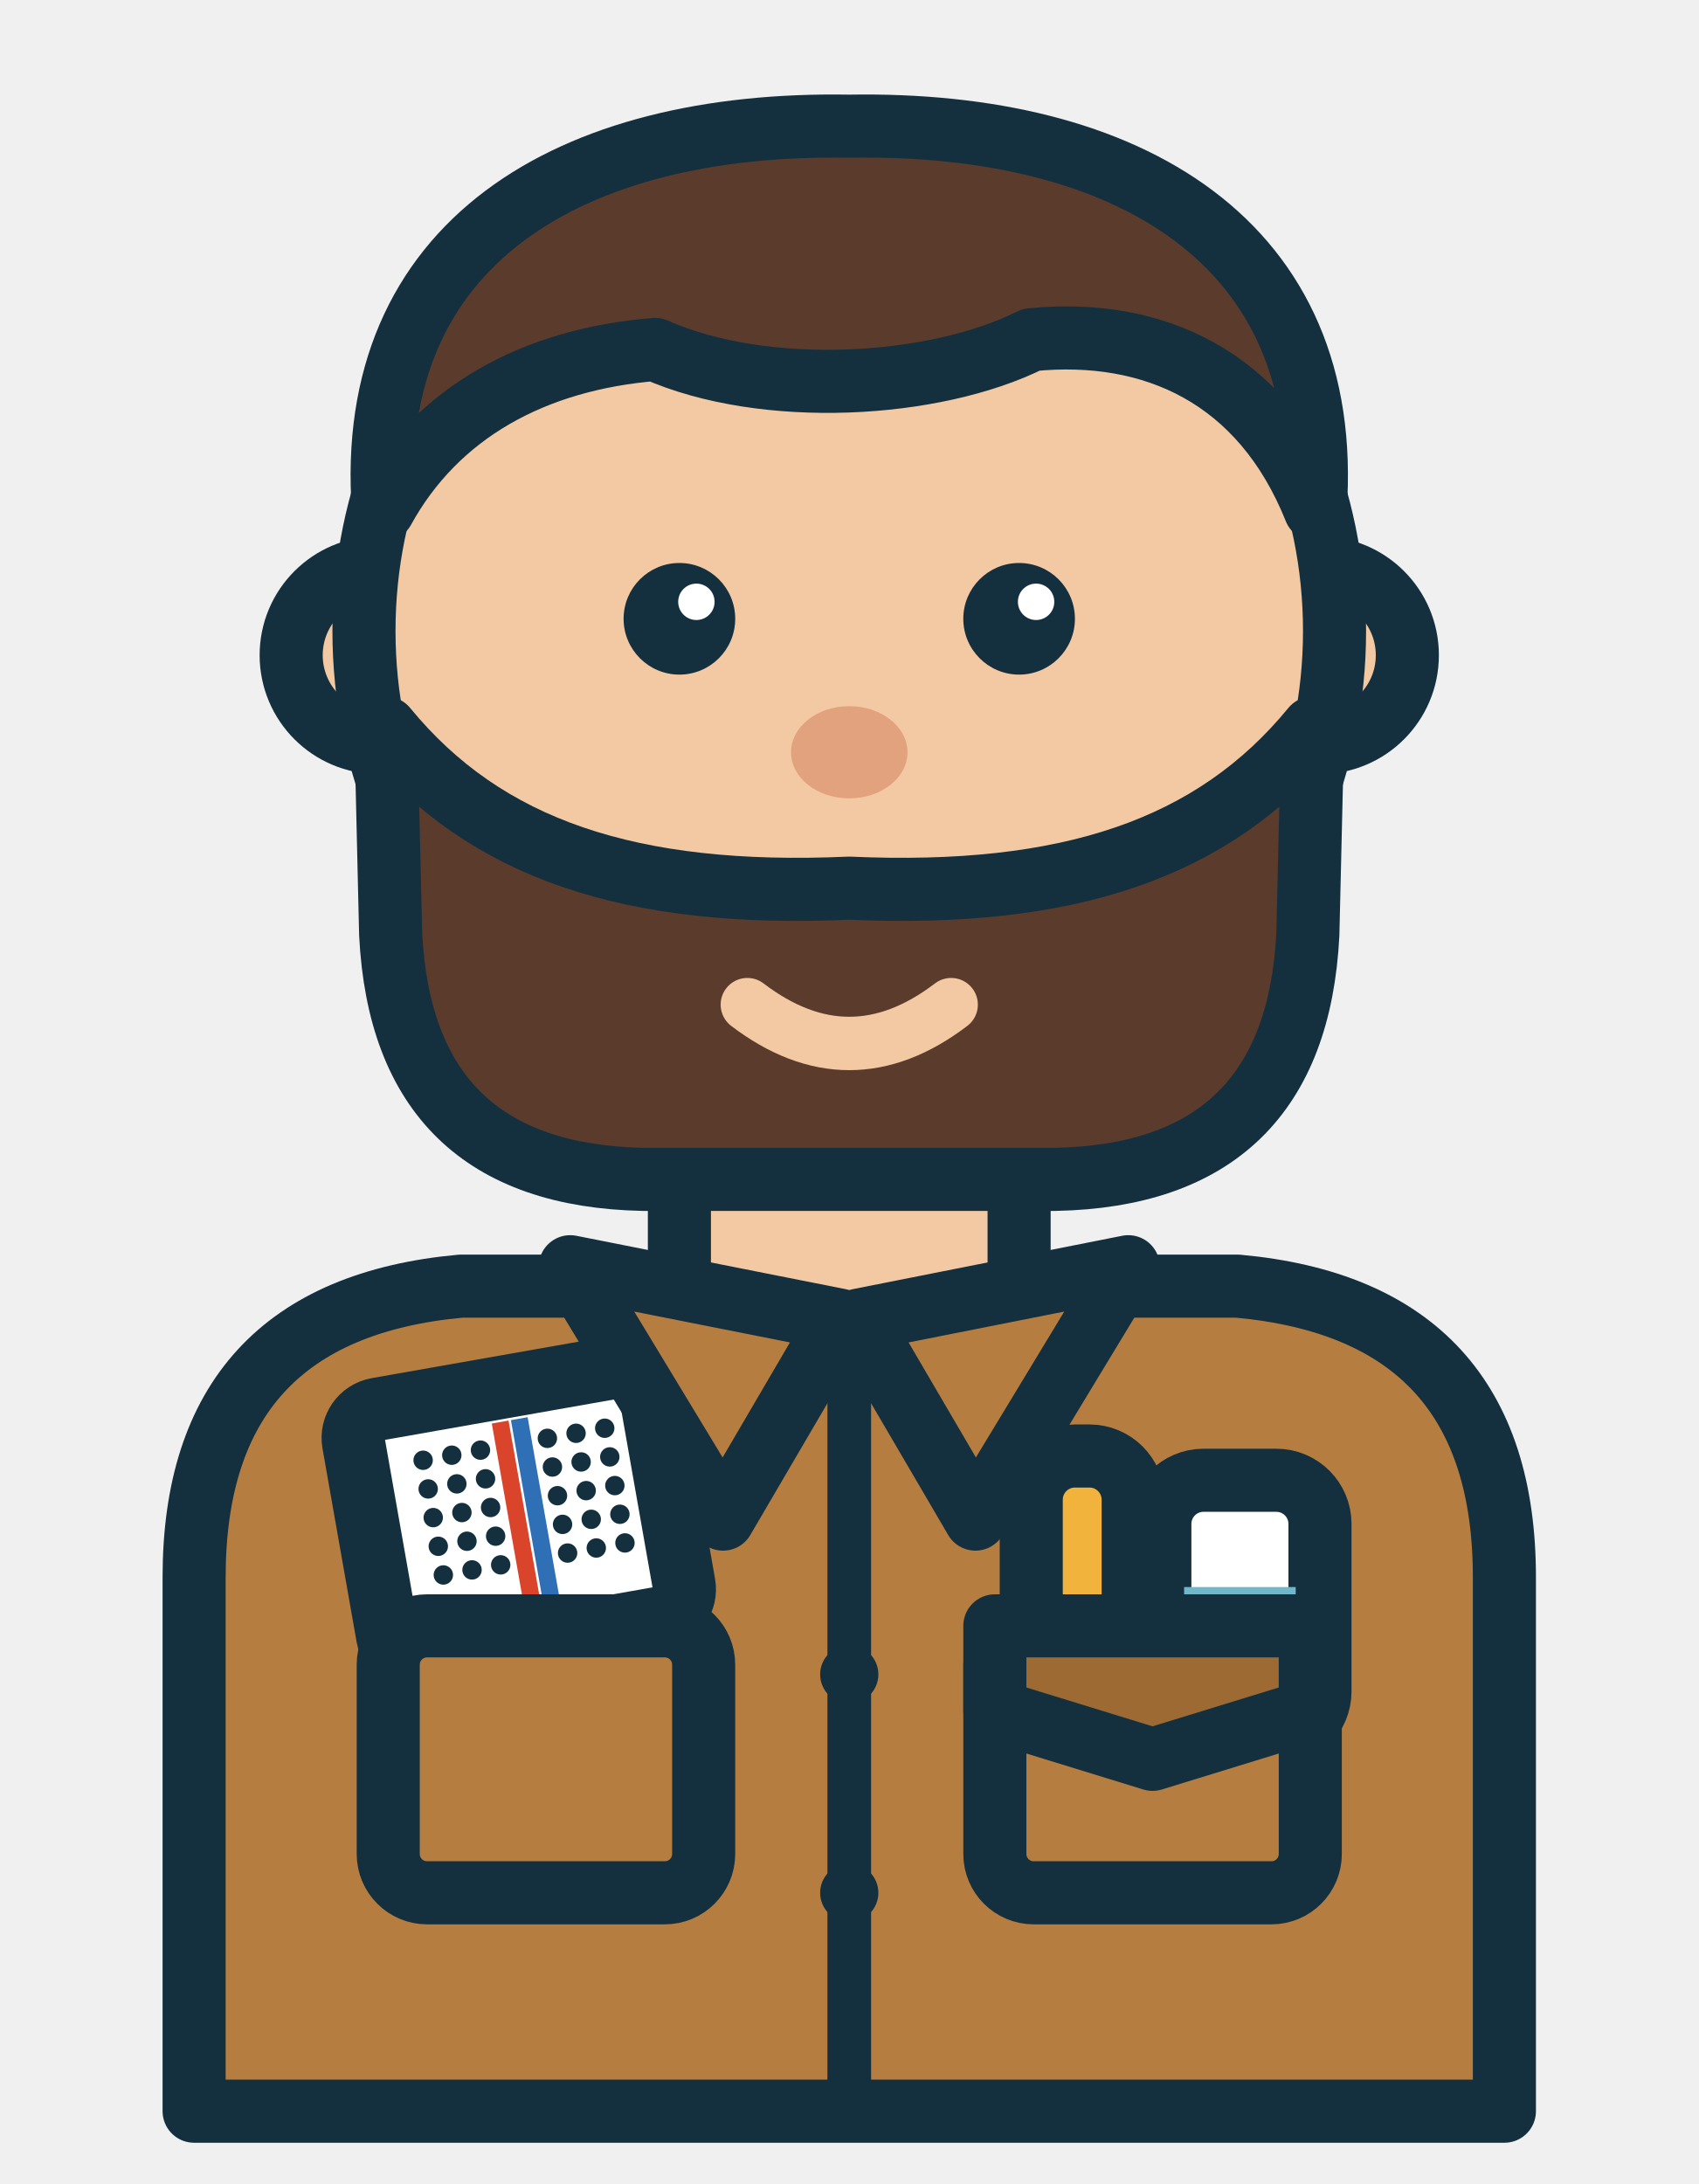
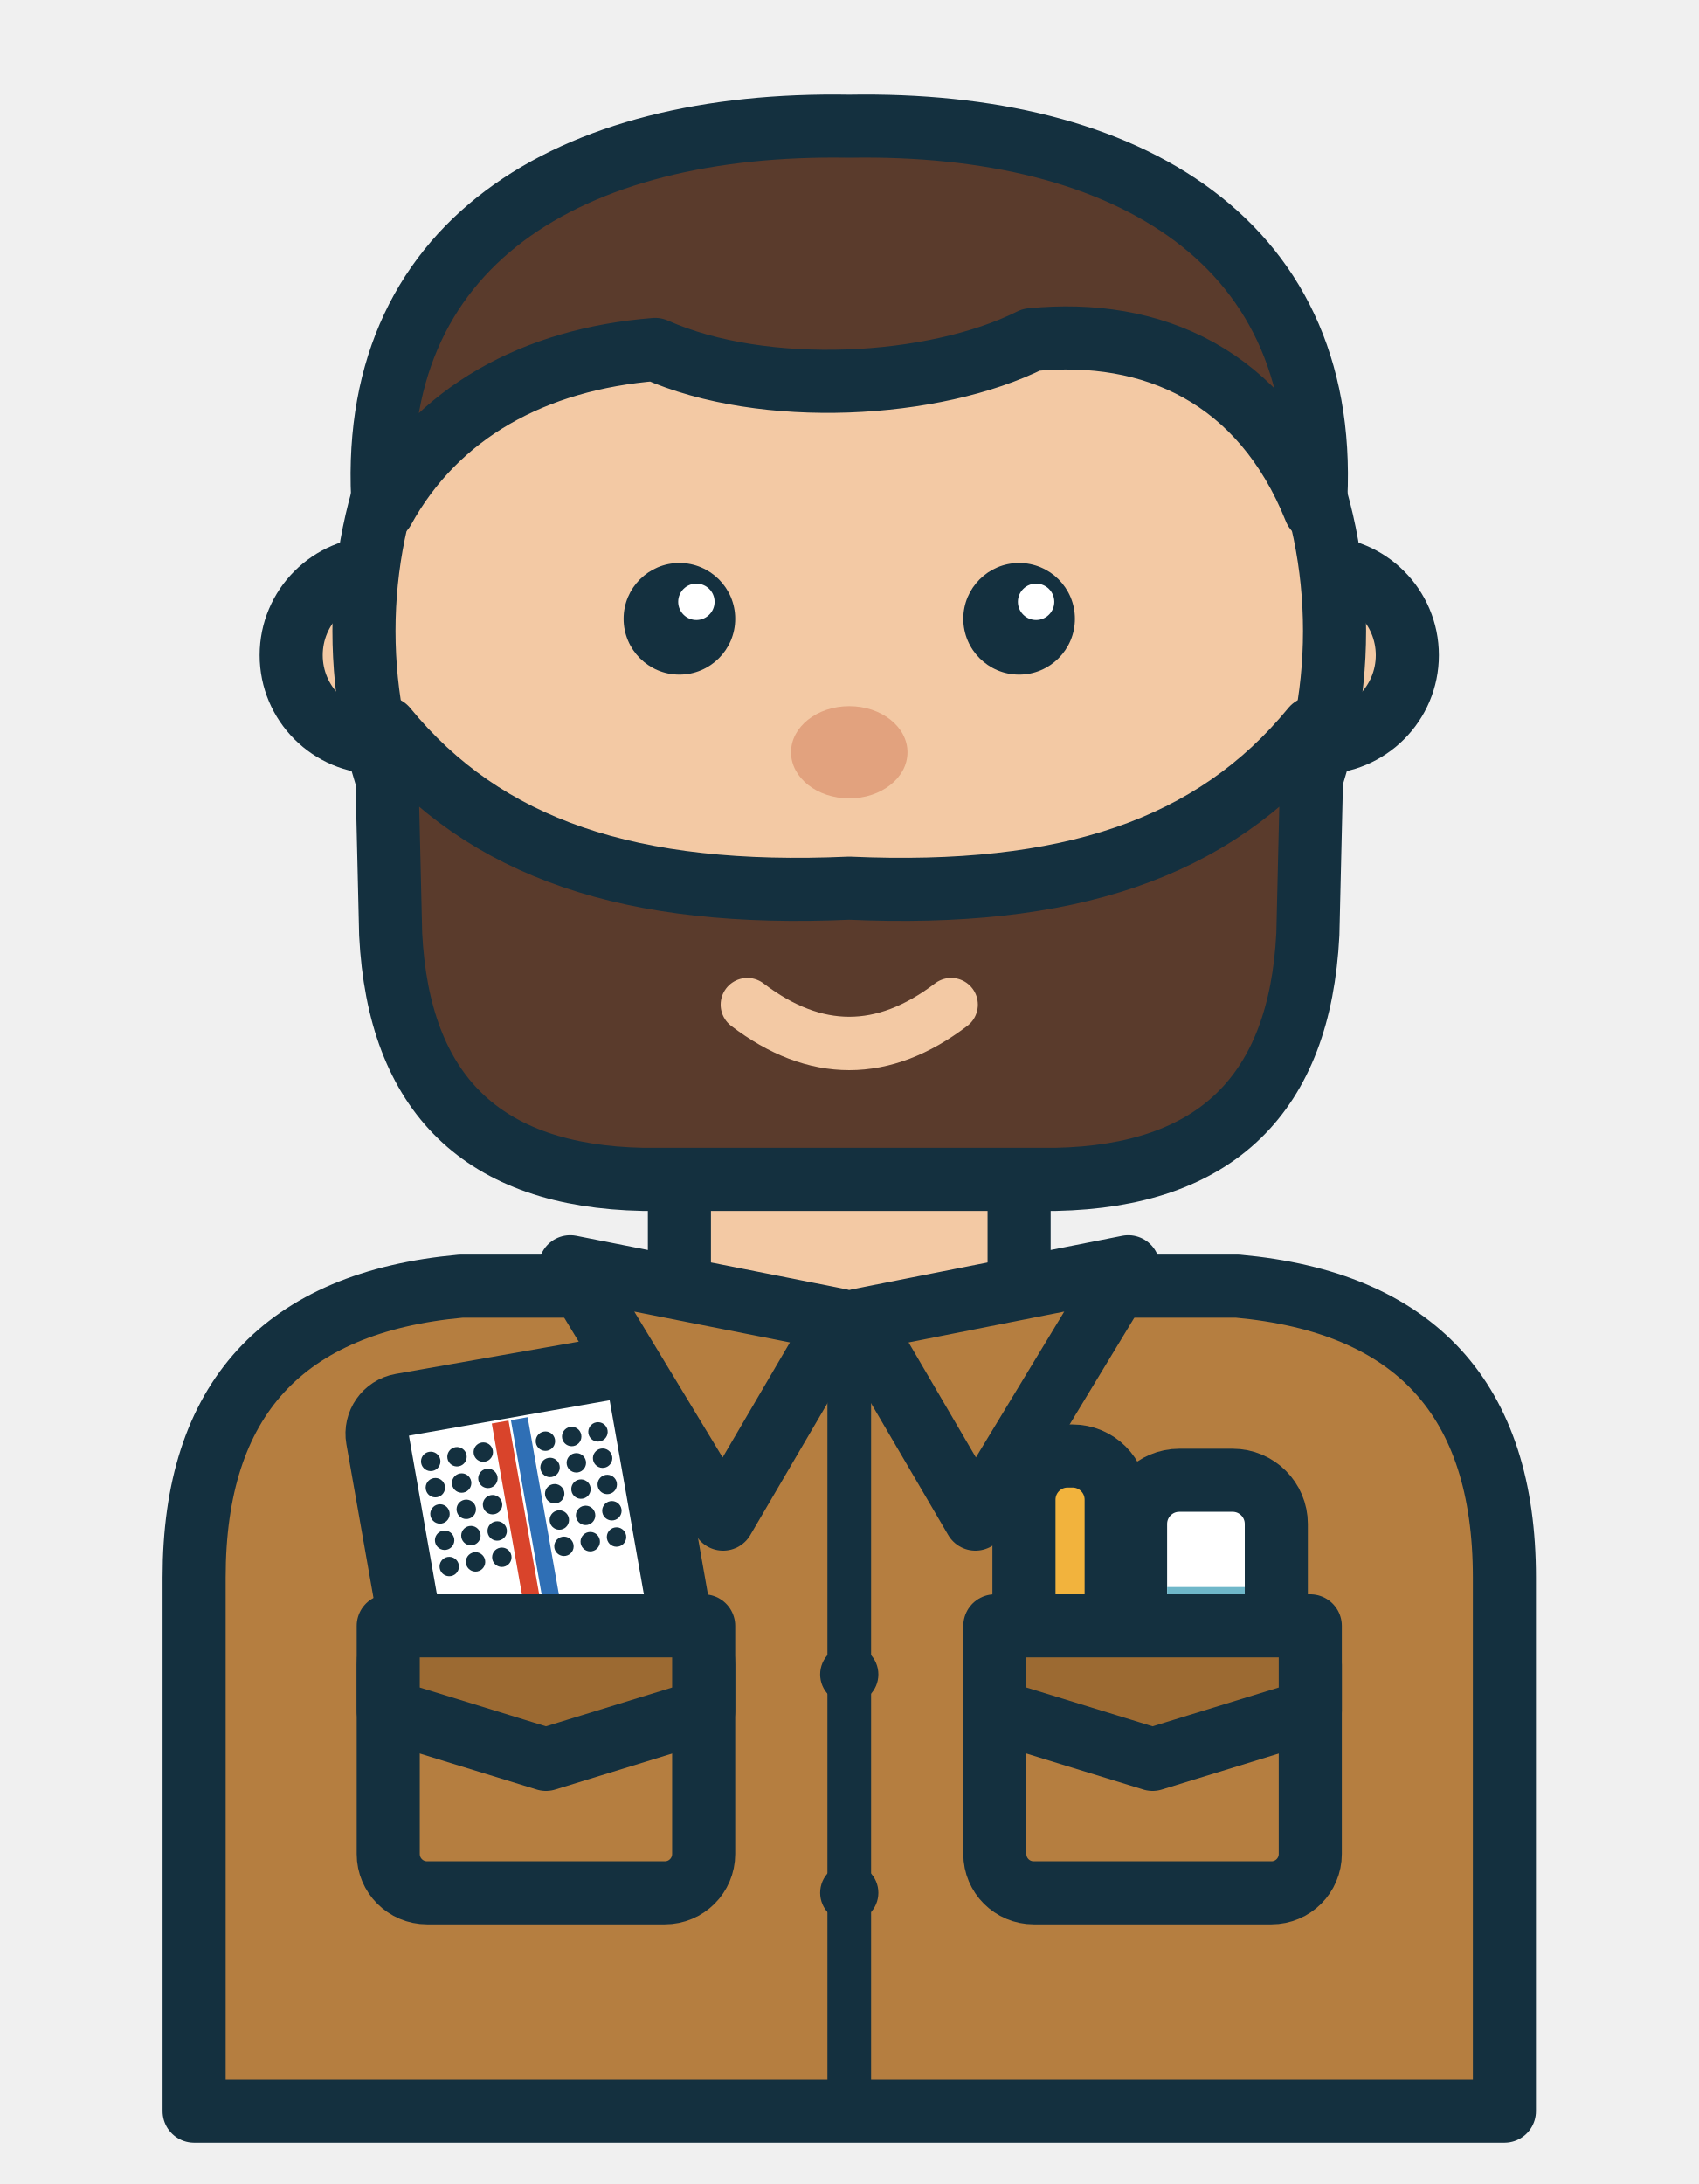
<svg xmlns="http://www.w3.org/2000/svg" viewBox="15 26 70 90" class="scientist">
  <style>
    .sc-line { stroke: #14303F; stroke-width: 2.6; stroke-linejoin: round; stroke-linecap: round; }
  </style>
  <path class="sc-line" d="M23 113 V91 Q23 80 34 79 L66 79 Q77 80 77 91 V113 Z" fill="#B57E40" />
  <rect class="sc-line" x="43" y="68" width="14" height="14" rx="3" fill="#F3C9A4" />
  <g transform="rotate(-10 37.5 93)">
-     <rect class="sc-line" x="31" y="83" width="12.4" height="10.5" rx="1.2" fill="#FFFFFF" />
-     <path d="M37.1 84.4 V93" stroke="#D9442B" stroke-width="0.7" />
-     <path d="M37.9 84.4 V93" stroke="#2F6FB5" stroke-width="0.7" />
-     <circle cx="33.7" cy="85.4" r="0.4" fill="#14303F" />
-     <circle cx="34.9" cy="85.4" r="0.4" fill="#14303F" />
-     <circle cx="36.1" cy="85.4" r="0.4" fill="#14303F" />
-     <circle cx="38.9" cy="85.4" r="0.4" fill="#14303F" />
-     <circle cx="40.1" cy="85.4" r="0.4" fill="#14303F" />
-     <circle cx="41.3" cy="85.4" r="0.4" fill="#14303F" />
-     <circle cx="33.7" cy="86.6" r="0.4" fill="#14303F" />
-     <circle cx="34.9" cy="86.6" r="0.4" fill="#14303F" />
-     <circle cx="36.1" cy="86.6" r="0.4" fill="#14303F" />
-     <circle cx="38.9" cy="86.6" r="0.4" fill="#14303F" />
-     <circle cx="40.1" cy="86.6" r="0.4" fill="#14303F" />
-     <circle cx="41.3" cy="86.6" r="0.4" fill="#14303F" />
-     <circle cx="33.7" cy="87.8" r="0.4" fill="#14303F" />
-     <circle cx="34.9" cy="87.8" r="0.4" fill="#14303F" />
-     <circle cx="36.1" cy="87.8" r="0.4" fill="#14303F" />
-     <circle cx="38.9" cy="87.8" r="0.4" fill="#14303F" />
-     <circle cx="40.1" cy="87.8" r="0.4" fill="#14303F" />
-     <circle cx="41.3" cy="87.8" r="0.4" fill="#14303F" />
-     <circle cx="33.7" cy="89.0" r="0.4" fill="#14303F" />
-     <circle cx="34.9" cy="89.0" r="0.4" fill="#14303F" />
-     <circle cx="36.1" cy="89.0" r="0.4" fill="#14303F" />
-     <circle cx="38.9" cy="89.0" r="0.4" fill="#14303F" />
-     <circle cx="40.1" cy="89.0" r="0.4" fill="#14303F" />
-     <circle cx="41.3" cy="89.0" r="0.4" fill="#14303F" />
-     <circle cx="33.7" cy="90.2" r="0.4" fill="#14303F" />
-     <circle cx="34.9" cy="90.2" r="0.4" fill="#14303F" />
-     <circle cx="36.1" cy="90.2" r="0.4" fill="#14303F" />
-     <circle cx="38.9" cy="90.2" r="0.4" fill="#14303F" />
-     <circle cx="40.1" cy="90.2" r="0.4" fill="#14303F" />
-     <circle cx="41.3" cy="90.2" r="0.4" fill="#14303F" />
+     <rect class="sc-line" x="32" y="83" width="11" height="12" rx="1.2" fill="#FFFFFF" />
+     <path d="M37.1 84.4 V95" stroke="#D9442B" stroke-width="0.7" />
+     <path d="M37.9 84.4 V95" stroke="#2F6FB5" stroke-width="0.7" />
+     <circle cx="34.0" cy="85.5" r="0.4" fill="#14303F" />
+     <circle cx="35.1" cy="85.5" r="0.4" fill="#14303F" />
+     <circle cx="36.2" cy="85.5" r="0.4" fill="#14303F" />
+     <circle cx="38.8" cy="85.5" r="0.4" fill="#14303F" />
+     <circle cx="39.9" cy="85.5" r="0.4" fill="#14303F" />
+     <circle cx="41.0" cy="85.5" r="0.4" fill="#14303F" />
+     <circle cx="34.0" cy="86.6" r="0.4" fill="#14303F" />
+     <circle cx="35.1" cy="86.6" r="0.4" fill="#14303F" />
+     <circle cx="36.2" cy="86.6" r="0.4" fill="#14303F" />
+     <circle cx="38.8" cy="86.6" r="0.4" fill="#14303F" />
+     <circle cx="39.9" cy="86.6" r="0.4" fill="#14303F" />
+     <circle cx="41.0" cy="86.6" r="0.4" fill="#14303F" />
+     <circle cx="34.0" cy="87.7" r="0.4" fill="#14303F" />
+     <circle cx="35.1" cy="87.7" r="0.4" fill="#14303F" />
+     <circle cx="36.2" cy="87.7" r="0.4" fill="#14303F" />
+     <circle cx="38.8" cy="87.7" r="0.4" fill="#14303F" />
+     <circle cx="39.9" cy="87.7" r="0.4" fill="#14303F" />
+     <circle cx="41.0" cy="87.7" r="0.4" fill="#14303F" />
+     <circle cx="34.0" cy="88.8" r="0.4" fill="#14303F" />
+     <circle cx="35.1" cy="88.8" r="0.4" fill="#14303F" />
+     <circle cx="36.2" cy="88.8" r="0.4" fill="#14303F" />
+     <circle cx="38.8" cy="88.8" r="0.4" fill="#14303F" />
+     <circle cx="39.9" cy="88.8" r="0.4" fill="#14303F" />
+     <circle cx="41.0" cy="88.8" r="0.4" fill="#14303F" />
+     <circle cx="34.0" cy="89.9" r="0.4" fill="#14303F" />
+     <circle cx="35.1" cy="89.9" r="0.4" fill="#14303F" />
+     <circle cx="36.2" cy="89.9" r="0.4" fill="#14303F" />
+     <circle cx="38.8" cy="89.9" r="0.4" fill="#14303F" />
+     <circle cx="39.9" cy="89.9" r="0.4" fill="#14303F" />
+     <circle cx="41.0" cy="89.9" r="0.4" fill="#14303F" />
  </g>
  <path class="sc-line" d="M38.5 78.2 L49.6 80.4 L44.8 88.6 Z" fill="#B57E40" stroke-width="2.2" />
  <path class="sc-line" d="M61.5 78.2 L50.4 80.4 L55.2 88.6 Z" fill="#B57E40" stroke-width="2.2" />
  <path d="M50 81 V112" stroke="#14303F" stroke-width="1.8" stroke-linecap="round" />
  <circle cx="50" cy="95" r="1.2" fill="#14303F" />
  <circle cx="50" cy="104" r="1.2" fill="#14303F" />
  <rect class="sc-line" x="31" y="93" width="13" height="11" rx="1.6" fill="#B57E40" stroke-width="2" />
-   <rect class="sc-line" x="57.5" y="86" width="4.2" height="10" rx="1.8" fill="#F2B33D" stroke-width="1.8" />
-   <rect class="sc-line" x="62.8" y="87" width="6.6" height="10.5" rx="1.8" fill="#FFFFFF" stroke-width="1.8" />
-   <rect x="63.8" y="91.4" width="4.6" height="3.6" fill="#6FB7C9" />
+   <path class="sc-line" d="M31 93 H44 V96.5 L37.5 98.5 L31 96.5 Z" fill="#9C6A32" stroke-width="2" />
+   <rect class="sc-line" x="57.2" y="86" width="3.8" height="10" rx="1.8" fill="#F2B33D" stroke-width="1.8" />
+   <rect class="sc-line" x="61.8" y="87" width="5.8" height="10.5" rx="1.8" fill="#FFFFFF" stroke-width="1.8" />
+   <rect x="63.1" y="91.4" width="3.2" height="3.6" fill="#6FB7C9" />
  <rect class="sc-line" x="56" y="93" width="13" height="11" rx="1.6" fill="#B57E40" stroke-width="2" />
  <path class="sc-line" d="M56 93 H69 V96.5 L62.5 98.5 L56 96.5 Z" fill="#9C6A32" stroke-width="2" />
  <circle class="sc-line" cx="30.6" cy="53" r="3.6" fill="#F3C9A4" stroke-width="2.2" />
  <circle class="sc-line" cx="69.4" cy="53" r="3.6" fill="#F3C9A4" stroke-width="2.2" />
  <circle class="sc-line" cx="50" cy="52" r="20" fill="#F3C9A4" />
  <path class="sc-line" d="M30.8 47 C30 36 38.5 31 50 31.2 C61.5 31 70 36 69.2 47 C67 41.5 62.5 39.5 57.5 40 C53.5 42 46.5 42.4 42 40.4 C37 40.8 33 43 30.8 47 Z" fill="#5A3B2C" />
  <path class="sc-line" d="M30.9 56 L31.1 64.5 Q31.6 74.4 41.5 74.6 L58.5 74.6 Q68.4 74.4 68.9 64.5 L69.1 56 C65 61 59 63 50 62.6 C41 63 35 61 30.9 56 Z" fill="#5A3B2C" />
  <path d="M45.8 67.4 q4.2 3.2 8.4 0" fill="none" stroke="#F3C9A4" stroke-width="2.2" stroke-linecap="round" />
  <circle cx="43" cy="51.5" r="2.3" fill="#14303F" />
  <circle cx="43.7" cy="50.8" r="0.75" fill="#FFFFFF" />
  <circle cx="57" cy="51.5" r="2.3" fill="#14303F" />
  <circle cx="57.7" cy="50.8" r="0.75" fill="#FFFFFF" />
  <ellipse cx="50" cy="57" rx="2.4" ry="1.9" fill="#E2A27E" />
</svg>
